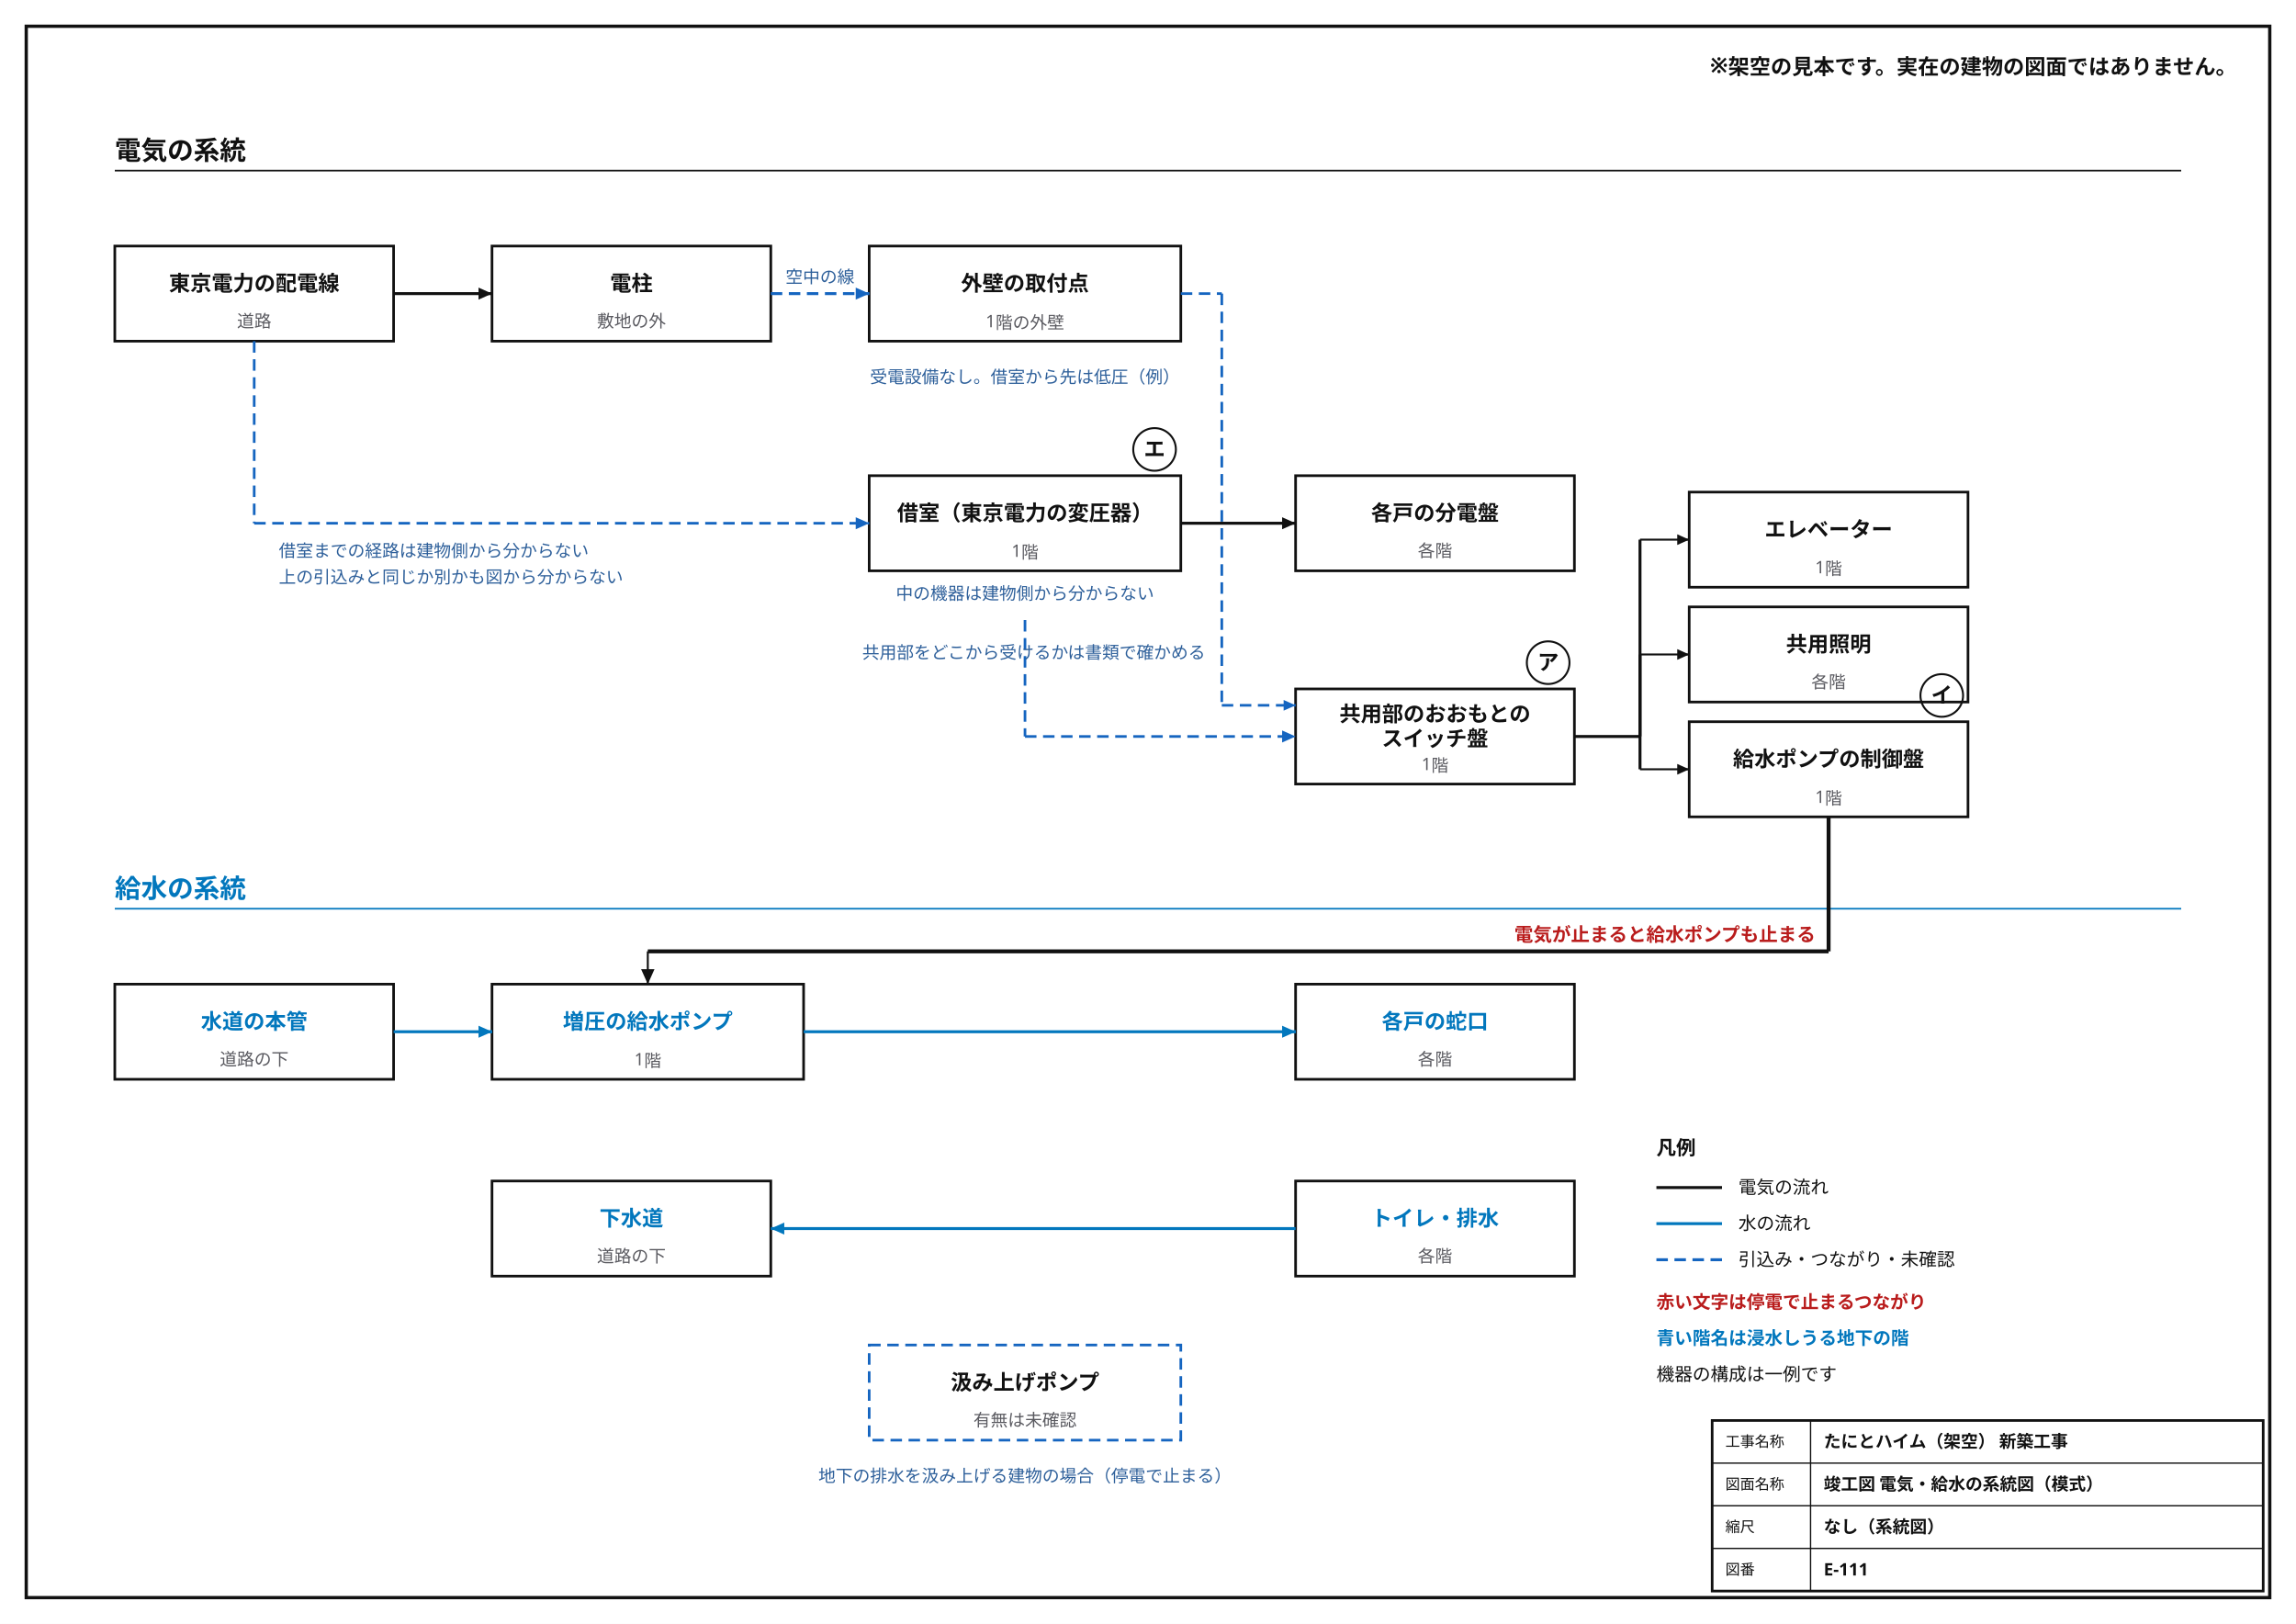
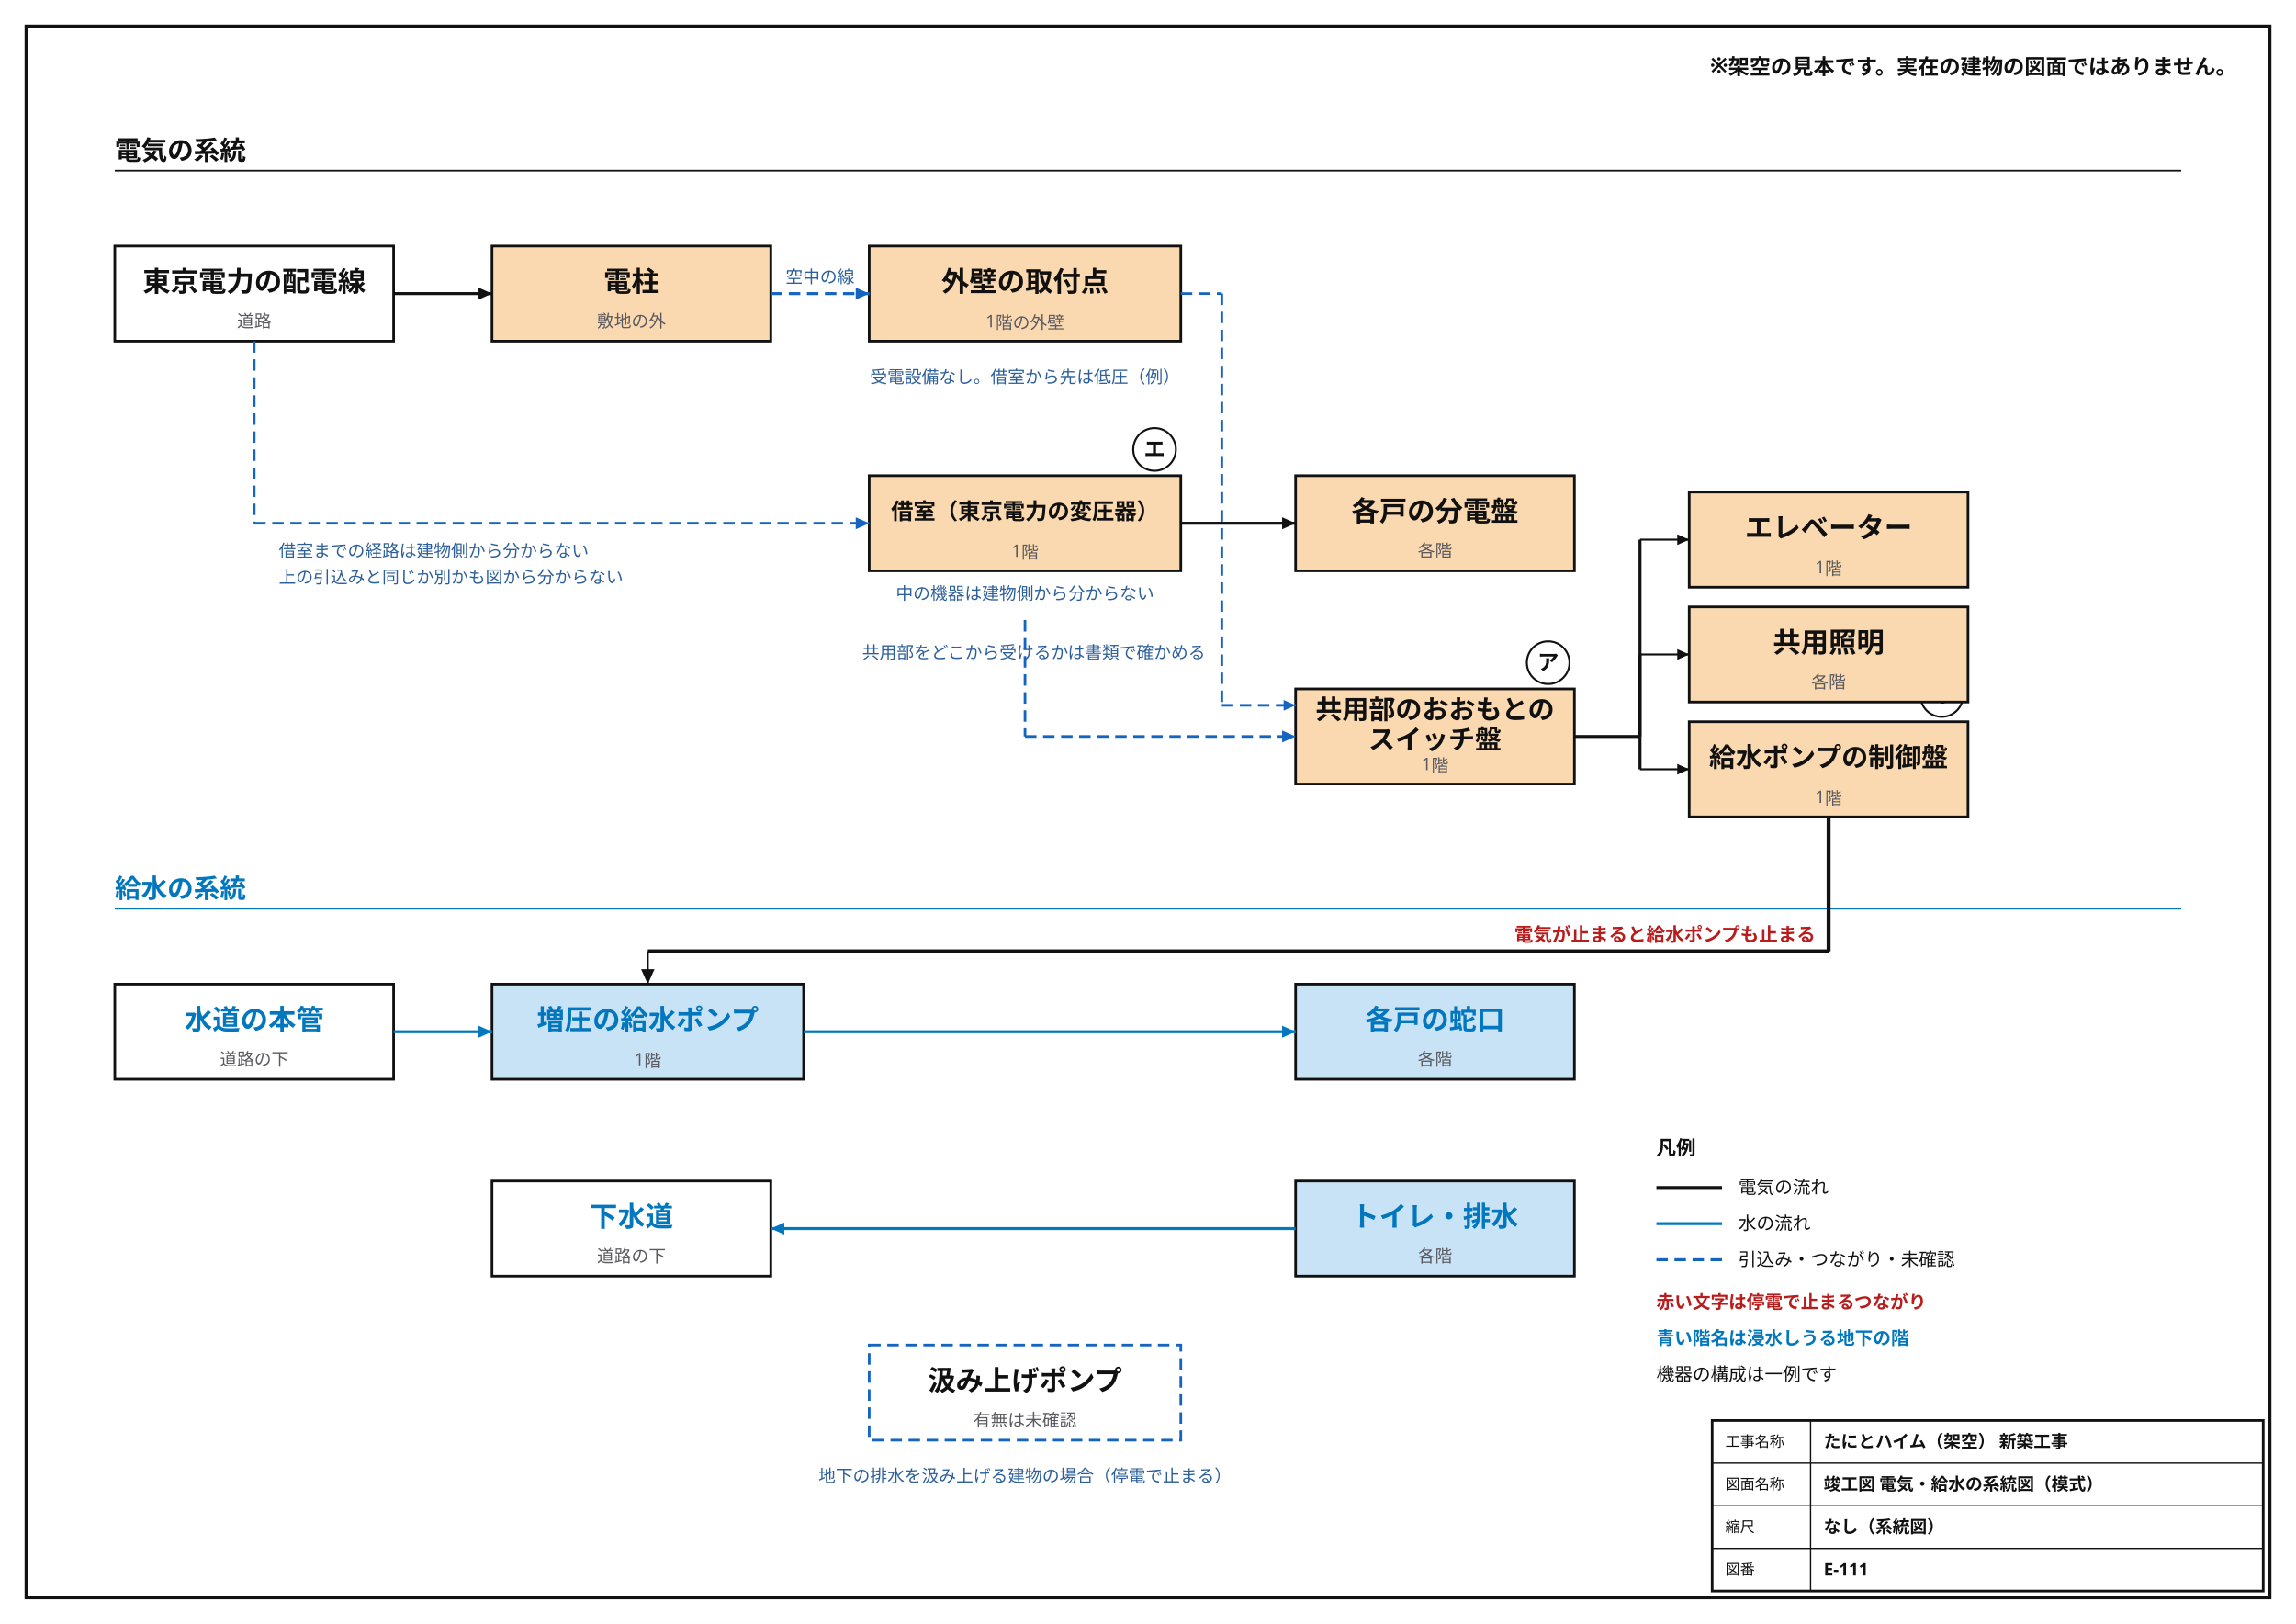
<svg xmlns="http://www.w3.org/2000/svg" viewBox="0 0 1400 990" width="1400" height="990">
  <rect width="1400" height="990" fill="#ffffff" />
  <polygon points="16.00,16.00 1384.00,16.00 1384.00,974.00 16.00,974.00" stroke="#111111" stroke-width="2" fill="none" />
  <text x="1364.00" y="44.33" font-size="13" text-anchor="end" fill="#111111" font-family="Hiragino Sans, Yu Gothic, Noto Sans JP, sans-serif" font-weight="600">※架空の見本です。実在の建物の図面ではありません。</text>
  <polygon points="1044.00,866.00 1380.00,866.00 1380.00,970.00 1044.00,970.00" stroke="#111111" stroke-width="1.6" fill="none" />
  <text x="1052.00" y="882.00" font-size="9" text-anchor="start" fill="#111111" font-family="Hiragino Sans, Yu Gothic, Noto Sans JP, sans-serif">工事名称</text>
  <text x="1112.00" y="882.50" font-size="10.5" text-anchor="start" fill="#111111" font-family="Hiragino Sans, Yu Gothic, Noto Sans JP, sans-serif" font-weight="600">たにとハイム（架空） 新築工事</text>
  <line x1="1044.00" y1="892.00" x2="1380.00" y2="892.00" stroke="#111111" stroke-width="0.8" fill="none" />
  <text x="1052.00" y="908.00" font-size="9" text-anchor="start" fill="#111111" font-family="Hiragino Sans, Yu Gothic, Noto Sans JP, sans-serif">図面名称</text>
  <text x="1112.00" y="908.50" font-size="10.5" text-anchor="start" fill="#111111" font-family="Hiragino Sans, Yu Gothic, Noto Sans JP, sans-serif" font-weight="600">竣工図 電気・給水の系統図（模式）</text>
  <line x1="1044.00" y1="918.00" x2="1380.00" y2="918.00" stroke="#111111" stroke-width="0.8" fill="none" />
  <text x="1052.00" y="934.00" font-size="9" text-anchor="start" fill="#111111" font-family="Hiragino Sans, Yu Gothic, Noto Sans JP, sans-serif">縮尺</text>
  <text x="1112.00" y="934.50" font-size="10.5" text-anchor="start" fill="#111111" font-family="Hiragino Sans, Yu Gothic, Noto Sans JP, sans-serif" font-weight="600">なし（系統図）</text>
  <line x1="1044.00" y1="944.00" x2="1380.00" y2="944.00" stroke="#111111" stroke-width="0.8" fill="none" />
  <text x="1052.00" y="960.00" font-size="9" text-anchor="start" fill="#111111" font-family="Hiragino Sans, Yu Gothic, Noto Sans JP, sans-serif">図番</text>
  <text x="1112.00" y="960.50" font-size="10.5" text-anchor="start" fill="#111111" font-family="Hiragino Sans, Yu Gothic, Noto Sans JP, sans-serif" font-weight="600">E-111</text>
  <line x1="1104.00" y1="866.00" x2="1104.00" y2="970.00" stroke="#111111" stroke-width="0.8" fill="none" />
  <text x="70.00" y="97.33" font-size="16" text-anchor="start" fill="#111111" font-family="Hiragino Sans, Yu Gothic, Noto Sans JP, sans-serif" font-weight="600">電気の系統</text>
  <line x1="70.00" y1="104.00" x2="1330.00" y2="104.00" stroke="#111111" stroke-width="1" fill="none" />
  <polygon points="70.00,150.00 240.00,150.00 240.00,208.00 70.00,208.00" stroke="#111111" stroke-width="1.6" fill="none" />
-   <text x="155.00" y="177.33" font-size="13" text-anchor="middle" fill="#111111" font-family="Hiragino Sans, Yu Gothic, Noto Sans JP, sans-serif" font-weight="600">東京電力の配電線</text>
+   <text x="155.00" y="177.67" font-size="17" text-anchor="middle" fill="#111111" font-family="Hiragino Sans, Yu Gothic, Noto Sans JP, sans-serif" font-weight="600">東京電力の配電線</text>
  <text x="155.00" y="199.50" font-size="10.5" text-anchor="middle" fill="#5a5a60" font-family="Hiragino Sans, Yu Gothic, Noto Sans JP, sans-serif">道路</text>
+   <polygon points="300.00,150.00 470.00,150.00 470.00,208.00 300.00,208.00" fill="#fbd9b0" stroke="none" />
  <polygon points="300.00,150.00 470.00,150.00 470.00,208.00 300.00,208.00" stroke="#111111" stroke-width="1.6" fill="none" />
-   <text x="385.00" y="177.33" font-size="13" text-anchor="middle" fill="#111111" font-family="Hiragino Sans, Yu Gothic, Noto Sans JP, sans-serif" font-weight="600">電柱</text>
+   <text x="385.00" y="177.67" font-size="17" text-anchor="middle" fill="#111111" font-family="Hiragino Sans, Yu Gothic, Noto Sans JP, sans-serif" font-weight="600">電柱</text>
  <text x="385.00" y="199.50" font-size="10.5" text-anchor="middle" fill="#5a5a60" font-family="Hiragino Sans, Yu Gothic, Noto Sans JP, sans-serif">敷地の外</text>
  <line x1="240.00" y1="179.00" x2="300.00" y2="179.00" stroke="#111111" stroke-width="1.8" fill="none" />
  <line x1="299.00" y1="179.00" x2="300.00" y2="179.00" stroke="#111111" stroke-width="1.2" fill="none" />
  <polygon points="300.00,179.00 291.78,182.67 291.78,175.33" fill="#111111" stroke="none" />
+   <polygon points="530.00,150.00 720.00,150.00 720.00,208.00 530.00,208.00" fill="#fbd9b0" stroke="none" />
  <polygon points="530.00,150.00 720.00,150.00 720.00,208.00 530.00,208.00" stroke="#111111" stroke-width="1.6" fill="none" />
-   <text x="625.00" y="177.33" font-size="13" text-anchor="middle" fill="#111111" font-family="Hiragino Sans, Yu Gothic, Noto Sans JP, sans-serif" font-weight="600">外壁の取付点</text>
+   <text x="625.00" y="177.67" font-size="17" text-anchor="middle" fill="#111111" font-family="Hiragino Sans, Yu Gothic, Noto Sans JP, sans-serif" font-weight="600">外壁の取付点</text>
  <text x="625.00" y="199.50" font-size="10.5" text-anchor="middle" fill="#5a5a60" font-family="Hiragino Sans, Yu Gothic, Noto Sans JP, sans-serif">1階の外壁</text>
  <line x1="470.00" y1="179.00" x2="530.00" y2="179.00" stroke="#1565c0" stroke-width="1.8" stroke-dasharray="7 4" fill="none" />
  <line x1="529.00" y1="179.00" x2="530.00" y2="179.00" stroke="#1565c0" stroke-width="1.6" stroke-dasharray="7 4" fill="none" />
  <polygon points="530.00,179.00 521.78,182.67 521.78,175.33" fill="#1565c0" stroke="none" />
  <text x="500.00" y="172.50" font-size="10.5" text-anchor="middle" fill="#2d5f9a" font-family="Hiragino Sans, Yu Gothic, Noto Sans JP, sans-serif">空中の線</text>
+   <polygon points="530.00,290.00 720.00,290.00 720.00,348.00 530.00,348.00" fill="#fbd9b0" stroke="none" />
  <polygon points="530.00,290.00 720.00,290.00 720.00,348.00 530.00,348.00" stroke="#111111" stroke-width="1.6" fill="none" />
-   <text x="625.00" y="317.33" font-size="13" text-anchor="middle" fill="#111111" font-family="Hiragino Sans, Yu Gothic, Noto Sans JP, sans-serif" font-weight="600">借室（東京電力の変圧器）</text>
+   <text x="625.00" y="316.54" font-size="13.617" text-anchor="middle" fill="#111111" font-family="Hiragino Sans, Yu Gothic, Noto Sans JP, sans-serif" font-weight="600">借室（東京電力の変圧器）</text>
  <text x="625.00" y="339.50" font-size="10.5" text-anchor="middle" fill="#5a5a60" font-family="Hiragino Sans, Yu Gothic, Noto Sans JP, sans-serif">1階</text>
  <circle cx="704.00" cy="274.00" r="13.00" stroke="#111111" stroke-width="1.2" fill="none" />
  <text x="704.00" y="278.33" font-size="13" text-anchor="middle" fill="#111111" font-family="Hiragino Sans, Yu Gothic, Noto Sans JP, sans-serif" font-weight="600">エ</text>
  <text x="625.00" y="365.50" font-size="10.5" text-anchor="middle" fill="#2d5f9a" font-family="Hiragino Sans, Yu Gothic, Noto Sans JP, sans-serif">中の機器は建物側から分からない</text>
+   <polygon points="790.00,290.00 960.00,290.00 960.00,348.00 790.00,348.00" fill="#fbd9b0" stroke="none" />
  <polygon points="790.00,290.00 960.00,290.00 960.00,348.00 790.00,348.00" stroke="#111111" stroke-width="1.6" fill="none" />
-   <text x="875.00" y="317.33" font-size="13" text-anchor="middle" fill="#111111" font-family="Hiragino Sans, Yu Gothic, Noto Sans JP, sans-serif" font-weight="600">各戸の分電盤</text>
+   <text x="875.00" y="317.67" font-size="17" text-anchor="middle" fill="#111111" font-family="Hiragino Sans, Yu Gothic, Noto Sans JP, sans-serif" font-weight="600">各戸の分電盤</text>
  <text x="875.00" y="339.50" font-size="10.5" text-anchor="middle" fill="#5a5a60" font-family="Hiragino Sans, Yu Gothic, Noto Sans JP, sans-serif">各階</text>
  <line x1="155.00" y1="208.00" x2="155.00" y2="319.00" stroke="#1565c0" stroke-width="1.6" stroke-dasharray="7 4" fill="none" />
  <line x1="155.00" y1="319.00" x2="530.00" y2="319.00" stroke="#1565c0" stroke-width="1.6" stroke-dasharray="7 4" fill="none" />
  <polygon points="530.00,319.00 521.78,322.67 521.78,315.33" fill="#1565c0" stroke="none" />
  <text x="170.00" y="339.50" font-size="10.5" text-anchor="start" fill="#2d5f9a" font-family="Hiragino Sans, Yu Gothic, Noto Sans JP, sans-serif">借室までの経路は建物側から分からない</text>
  <text x="170.00" y="355.50" font-size="10.5" text-anchor="start" fill="#2d5f9a" font-family="Hiragino Sans, Yu Gothic, Noto Sans JP, sans-serif">上の引込みと同じか別かも図から分からない</text>
  <line x1="720.00" y1="319.00" x2="790.00" y2="319.00" stroke="#111111" stroke-width="1.8" fill="none" />
  <line x1="789.00" y1="319.00" x2="790.00" y2="319.00" stroke="#111111" stroke-width="1.2" fill="none" />
  <polygon points="790.00,319.00 781.78,322.67 781.78,315.33" fill="#111111" stroke="none" />
  <text x="625.00" y="233.50" font-size="10.5" text-anchor="middle" fill="#2d5f9a" font-family="Hiragino Sans, Yu Gothic, Noto Sans JP, sans-serif">受電設備なし。借室から先は低圧（例）</text>
+   <polygon points="790.00,420.00 960.00,420.00 960.00,478.00 790.00,478.00" fill="#fbd9b0" stroke="none" />
  <polygon points="790.00,420.00 960.00,420.00 960.00,478.00 790.00,478.00" stroke="#111111" stroke-width="1.6" fill="none" />
-   <text x="875.00" y="439.83" font-size="13" text-anchor="middle" fill="#111111" font-family="Hiragino Sans, Yu Gothic, Noto Sans JP, sans-serif" font-weight="600">共用部のおおもとの</text>
-   <text x="875.00" y="454.83" font-size="13" text-anchor="middle" fill="#111111" font-family="Hiragino Sans, Yu Gothic, Noto Sans JP, sans-serif" font-weight="600">スイッチ盤</text>
+   <text x="875.00" y="438.29" font-size="16.244" text-anchor="middle" fill="#111111" font-family="Hiragino Sans, Yu Gothic, Noto Sans JP, sans-serif" font-weight="600">共用部のおおもとの</text>
+   <text x="875.00" y="456.54" font-size="16.244" text-anchor="middle" fill="#111111" font-family="Hiragino Sans, Yu Gothic, Noto Sans JP, sans-serif" font-weight="600">スイッチ盤</text>
  <text x="875.00" y="469.50" font-size="10.5" text-anchor="middle" fill="#5a5a60" font-family="Hiragino Sans, Yu Gothic, Noto Sans JP, sans-serif">1階</text>
  <circle cx="944.00" cy="404.00" r="13.00" stroke="#111111" stroke-width="1.2" fill="none" />
  <text x="944.00" y="408.33" font-size="13" text-anchor="middle" fill="#111111" font-family="Hiragino Sans, Yu Gothic, Noto Sans JP, sans-serif" font-weight="600">ア</text>
  <line x1="625.00" y1="378.00" x2="625.00" y2="449.00" stroke="#1565c0" stroke-width="1.6" stroke-dasharray="7 4" fill="none" />
  <line x1="625.00" y1="449.00" x2="790.00" y2="449.00" stroke="#1565c0" stroke-width="1.6" stroke-dasharray="7 4" fill="none" />
  <polygon points="790.00,449.00 781.78,452.67 781.78,445.33" fill="#1565c0" stroke="none" />
  <line x1="720.00" y1="179.00" x2="745.00" y2="179.00" stroke="#1565c0" stroke-width="1.6" stroke-dasharray="7 4" fill="none" />
  <line x1="745.00" y1="179.00" x2="745.00" y2="430.00" stroke="#1565c0" stroke-width="1.6" stroke-dasharray="7 4" fill="none" />
  <line x1="745.00" y1="430.00" x2="790.00" y2="430.00" stroke="#1565c0" stroke-width="1.6" stroke-dasharray="7 4" fill="none" />
  <polygon points="790.00,430.00 782.70,433.26 782.70,426.74" fill="#1565c0" stroke="none" />
  <text x="735.00" y="401.50" font-size="10.5" text-anchor="end" fill="#2d5f9a" font-family="Hiragino Sans, Yu Gothic, Noto Sans JP, sans-serif">共用部をどこから受けるかは書類で確かめる</text>
+   <polygon points="1030.00,440.00 1200.00,440.00 1200.00,498.00 1030.00,498.00" fill="#fbd9b0" stroke="none" />
  <polygon points="1030.00,440.00 1200.00,440.00 1200.00,498.00 1030.00,498.00" stroke="#111111" stroke-width="1.6" fill="none" />
-   <text x="1115.00" y="467.33" font-size="13" text-anchor="middle" fill="#111111" font-family="Hiragino Sans, Yu Gothic, Noto Sans JP, sans-serif" font-weight="600">給水ポンプの制御盤</text>
+   <text x="1115.00" y="467.41" font-size="16.244" text-anchor="middle" fill="#111111" font-family="Hiragino Sans, Yu Gothic, Noto Sans JP, sans-serif" font-weight="600">給水ポンプの制御盤</text>
  <text x="1115.00" y="489.50" font-size="10.5" text-anchor="middle" fill="#5a5a60" font-family="Hiragino Sans, Yu Gothic, Noto Sans JP, sans-serif">1階</text>
  <circle cx="1184.00" cy="424.00" r="13.00" stroke="#111111" stroke-width="1.2" fill="none" />
  <text x="1184.00" y="428.33" font-size="13" text-anchor="middle" fill="#111111" font-family="Hiragino Sans, Yu Gothic, Noto Sans JP, sans-serif" font-weight="600">イ</text>
  <line x1="960.00" y1="449.00" x2="1000.00" y2="449.00" stroke="#111111" stroke-width="1.8" fill="none" />
  <line x1="1000.00" y1="449.00" x2="1000.00" y2="469.00" stroke="#111111" stroke-width="1.8" fill="none" />
  <line x1="1000.00" y1="469.00" x2="1030.00" y2="469.00" stroke="#111111" stroke-width="1.2" fill="none" />
  <polygon points="1030.00,469.00 1022.70,472.26 1022.70,465.74" fill="#111111" stroke="none" />
+   <polygon points="1030.00,300.00 1200.00,300.00 1200.00,358.00 1030.00,358.00" fill="#fbd9b0" stroke="none" />
  <polygon points="1030.00,300.00 1200.00,300.00 1200.00,358.00 1030.00,358.00" stroke="#111111" stroke-width="1.6" fill="none" />
-   <text x="1115.00" y="327.33" font-size="13" text-anchor="middle" fill="#111111" font-family="Hiragino Sans, Yu Gothic, Noto Sans JP, sans-serif" font-weight="600">エレベーター</text>
+   <text x="1115.00" y="327.67" font-size="17" text-anchor="middle" fill="#111111" font-family="Hiragino Sans, Yu Gothic, Noto Sans JP, sans-serif" font-weight="600">エレベーター</text>
  <text x="1115.00" y="349.50" font-size="10.5" text-anchor="middle" fill="#5a5a60" font-family="Hiragino Sans, Yu Gothic, Noto Sans JP, sans-serif">1階</text>
  <line x1="1000.00" y1="449.00" x2="1000.00" y2="329.00" stroke="#111111" stroke-width="1.8" fill="none" />
  <line x1="1000.00" y1="329.00" x2="1030.00" y2="329.00" stroke="#111111" stroke-width="1.2" fill="none" />
  <polygon points="1030.00,329.00 1022.70,332.26 1022.70,325.74" fill="#111111" stroke="none" />
+   <polygon points="1030.00,370.00 1200.00,370.00 1200.00,428.00 1030.00,428.00" fill="#fbd9b0" stroke="none" />
  <polygon points="1030.00,370.00 1200.00,370.00 1200.00,428.00 1030.00,428.00" stroke="#111111" stroke-width="1.6" fill="none" />
-   <text x="1115.00" y="397.33" font-size="13" text-anchor="middle" fill="#111111" font-family="Hiragino Sans, Yu Gothic, Noto Sans JP, sans-serif" font-weight="600">共用照明</text>
+   <text x="1115.00" y="397.67" font-size="17" text-anchor="middle" fill="#111111" font-family="Hiragino Sans, Yu Gothic, Noto Sans JP, sans-serif" font-weight="600">共用照明</text>
  <text x="1115.00" y="419.50" font-size="10.5" text-anchor="middle" fill="#5a5a60" font-family="Hiragino Sans, Yu Gothic, Noto Sans JP, sans-serif">各階</text>
  <line x1="1000.00" y1="449.00" x2="1000.00" y2="399.00" stroke="#111111" stroke-width="1.8" fill="none" />
  <line x1="1000.00" y1="399.00" x2="1030.00" y2="399.00" stroke="#111111" stroke-width="1.2" fill="none" />
  <polygon points="1030.00,399.00 1022.70,402.26 1022.70,395.74" fill="#111111" stroke="none" />
  <text x="70.00" y="547.33" font-size="16" text-anchor="start" fill="#0277bd" font-family="Hiragino Sans, Yu Gothic, Noto Sans JP, sans-serif" font-weight="600">給水の系統</text>
  <line x1="70.00" y1="554.00" x2="1330.00" y2="554.00" stroke="#0277bd" stroke-width="1" fill="none" />
  <polygon points="70.00,600.00 240.00,600.00 240.00,658.00 70.00,658.00" stroke="#111111" stroke-width="1.6" fill="none" />
-   <text x="155.00" y="627.33" font-size="13" text-anchor="middle" fill="#0277bd" font-family="Hiragino Sans, Yu Gothic, Noto Sans JP, sans-serif" font-weight="600">水道の本管</text>
+   <text x="155.00" y="627.67" font-size="17" text-anchor="middle" fill="#0277bd" font-family="Hiragino Sans, Yu Gothic, Noto Sans JP, sans-serif" font-weight="600">水道の本管</text>
  <text x="155.00" y="649.50" font-size="10.5" text-anchor="middle" fill="#5a5a60" font-family="Hiragino Sans, Yu Gothic, Noto Sans JP, sans-serif">道路の下</text>
+   <polygon points="300.00,600.00 490.00,600.00 490.00,658.00 300.00,658.00" fill="#c9e3f6" stroke="none" />
  <polygon points="300.00,600.00 490.00,600.00 490.00,658.00 300.00,658.00" stroke="#111111" stroke-width="1.6" fill="none" />
-   <text x="395.00" y="627.33" font-size="13" text-anchor="middle" fill="#0277bd" font-family="Hiragino Sans, Yu Gothic, Noto Sans JP, sans-serif" font-weight="600">増圧の給水ポンプ</text>
+   <text x="395.00" y="627.67" font-size="17" text-anchor="middle" fill="#0277bd" font-family="Hiragino Sans, Yu Gothic, Noto Sans JP, sans-serif" font-weight="600">増圧の給水ポンプ</text>
  <text x="395.00" y="649.50" font-size="10.5" text-anchor="middle" fill="#5a5a60" font-family="Hiragino Sans, Yu Gothic, Noto Sans JP, sans-serif">1階</text>
  <line x1="240.00" y1="629.00" x2="300.00" y2="629.00" stroke="#0277bd" stroke-width="1.8" fill="none" />
  <line x1="299.00" y1="629.00" x2="300.00" y2="629.00" stroke="#0277bd" stroke-width="1.8" fill="none" />
  <polygon points="300.00,629.00 291.78,632.67 291.78,625.33" fill="#0277bd" stroke="none" />
+   <polygon points="790.00,600.00 960.00,600.00 960.00,658.00 790.00,658.00" fill="#c9e3f6" stroke="none" />
  <polygon points="790.00,600.00 960.00,600.00 960.00,658.00 790.00,658.00" stroke="#111111" stroke-width="1.6" fill="none" />
-   <text x="875.00" y="627.33" font-size="13" text-anchor="middle" fill="#0277bd" font-family="Hiragino Sans, Yu Gothic, Noto Sans JP, sans-serif" font-weight="600">各戸の蛇口</text>
+   <text x="875.00" y="627.67" font-size="17" text-anchor="middle" fill="#0277bd" font-family="Hiragino Sans, Yu Gothic, Noto Sans JP, sans-serif" font-weight="600">各戸の蛇口</text>
  <text x="875.00" y="649.50" font-size="10.5" text-anchor="middle" fill="#5a5a60" font-family="Hiragino Sans, Yu Gothic, Noto Sans JP, sans-serif">各階</text>
  <line x1="490.00" y1="629.00" x2="790.00" y2="629.00" stroke="#0277bd" stroke-width="1.8" fill="none" />
  <line x1="789.00" y1="629.00" x2="790.00" y2="629.00" stroke="#0277bd" stroke-width="1.8" fill="none" />
  <polygon points="790.00,629.00 781.78,632.67 781.78,625.33" fill="#0277bd" stroke="none" />
+   <polygon points="790.00,720.00 960.00,720.00 960.00,778.00 790.00,778.00" fill="#c9e3f6" stroke="none" />
  <polygon points="790.00,720.00 960.00,720.00 960.00,778.00 790.00,778.00" stroke="#111111" stroke-width="1.6" fill="none" />
-   <text x="875.00" y="747.33" font-size="13" text-anchor="middle" fill="#0277bd" font-family="Hiragino Sans, Yu Gothic, Noto Sans JP, sans-serif" font-weight="600">トイレ・排水</text>
+   <text x="875.00" y="747.67" font-size="17" text-anchor="middle" fill="#0277bd" font-family="Hiragino Sans, Yu Gothic, Noto Sans JP, sans-serif" font-weight="600">トイレ・排水</text>
  <text x="875.00" y="769.50" font-size="10.5" text-anchor="middle" fill="#5a5a60" font-family="Hiragino Sans, Yu Gothic, Noto Sans JP, sans-serif">各階</text>
  <polygon points="300.00,720.00 470.00,720.00 470.00,778.00 300.00,778.00" stroke="#111111" stroke-width="1.6" fill="none" />
-   <text x="385.00" y="747.33" font-size="13" text-anchor="middle" fill="#0277bd" font-family="Hiragino Sans, Yu Gothic, Noto Sans JP, sans-serif" font-weight="600">下水道</text>
+   <text x="385.00" y="747.67" font-size="17" text-anchor="middle" fill="#0277bd" font-family="Hiragino Sans, Yu Gothic, Noto Sans JP, sans-serif" font-weight="600">下水道</text>
  <text x="385.00" y="769.50" font-size="10.5" text-anchor="middle" fill="#5a5a60" font-family="Hiragino Sans, Yu Gothic, Noto Sans JP, sans-serif">道路の下</text>
  <line x1="790.00" y1="749.00" x2="470.00" y2="749.00" stroke="#0277bd" stroke-width="1.8" fill="none" />
  <polygon points="470.00,749.00 478.22,745.33 478.22,752.67" fill="#0277bd" stroke="none" />
  <polygon points="530.00,820.00 720.00,820.00 720.00,878.00 530.00,878.00" stroke="#1565c0" stroke-width="1.6" stroke-dasharray="7 4" fill="none" />
-   <text x="625.00" y="847.33" font-size="13" text-anchor="middle" fill="#111111" font-family="Hiragino Sans, Yu Gothic, Noto Sans JP, sans-serif" font-weight="600">汲み上げポンプ</text>
+   <text x="625.00" y="847.67" font-size="17" text-anchor="middle" fill="#111111" font-family="Hiragino Sans, Yu Gothic, Noto Sans JP, sans-serif" font-weight="600">汲み上げポンプ</text>
  <text x="625.00" y="869.50" font-size="10.5" text-anchor="middle" fill="#5a5a60" font-family="Hiragino Sans, Yu Gothic, Noto Sans JP, sans-serif">有無は未確認</text>
  <text x="625.00" y="903.50" font-size="10.5" text-anchor="middle" fill="#2d5f9a" font-family="Hiragino Sans, Yu Gothic, Noto Sans JP, sans-serif">地下の排水を汲み上げる建物の場合（停電で止まる）</text>
  <line x1="1115.00" y1="498.00" x2="1115.00" y2="580.00" stroke="#111111" stroke-width="2.4" fill="none" />
  <line x1="1115.00" y1="580.00" x2="395.00" y2="580.00" stroke="#111111" stroke-width="2.4" fill="none" />
  <line x1="395.00" y1="580.00" x2="395.00" y2="600.00" stroke="#111111" stroke-width="1.2" fill="none" />
  <polygon points="395.00,600.00 390.92,590.87 399.08,590.87" fill="#111111" stroke="none" />
  <text x="1107.00" y="573.83" font-size="11.5" text-anchor="end" fill="#b91c1c" font-family="Hiragino Sans, Yu Gothic, Noto Sans JP, sans-serif" font-weight="600">電気が止まると給水ポンプも止まる</text>
  <text x="1010.00" y="704.00" font-size="12" text-anchor="start" fill="#111111" font-family="Hiragino Sans, Yu Gothic, Noto Sans JP, sans-serif" font-weight="600">凡例</text>
  <line x1="1010.00" y1="724.00" x2="1050.00" y2="724.00" stroke="#111111" stroke-width="1.8" fill="none" />
  <text x="1060.00" y="727.67" font-size="11" text-anchor="start" fill="#111111" font-family="Hiragino Sans, Yu Gothic, Noto Sans JP, sans-serif">電気の流れ</text>
  <line x1="1010.00" y1="746.00" x2="1050.00" y2="746.00" stroke="#0277bd" stroke-width="1.8" fill="none" />
  <text x="1060.00" y="749.67" font-size="11" text-anchor="start" fill="#111111" font-family="Hiragino Sans, Yu Gothic, Noto Sans JP, sans-serif">水の流れ</text>
  <line x1="1010.00" y1="768.00" x2="1050.00" y2="768.00" stroke="#1565c0" stroke-width="1.8" stroke-dasharray="7 4" fill="none" />
  <text x="1060.00" y="771.67" font-size="11" text-anchor="start" fill="#111111" font-family="Hiragino Sans, Yu Gothic, Noto Sans JP, sans-serif">引込み・つながり・未確認</text>
  <text x="1010.00" y="797.67" font-size="11" text-anchor="start" fill="#b91c1c" font-family="Hiragino Sans, Yu Gothic, Noto Sans JP, sans-serif" font-weight="600">赤い文字は停電で止まるつながり</text>
  <text x="1010.00" y="819.67" font-size="11" text-anchor="start" fill="#0277bd" font-family="Hiragino Sans, Yu Gothic, Noto Sans JP, sans-serif" font-weight="600">青い階名は浸水しうる地下の階</text>
  <text x="1010.00" y="841.67" font-size="11" text-anchor="start" fill="#111111" font-family="Hiragino Sans, Yu Gothic, Noto Sans JP, sans-serif">機器の構成は一例です</text>
</svg>
